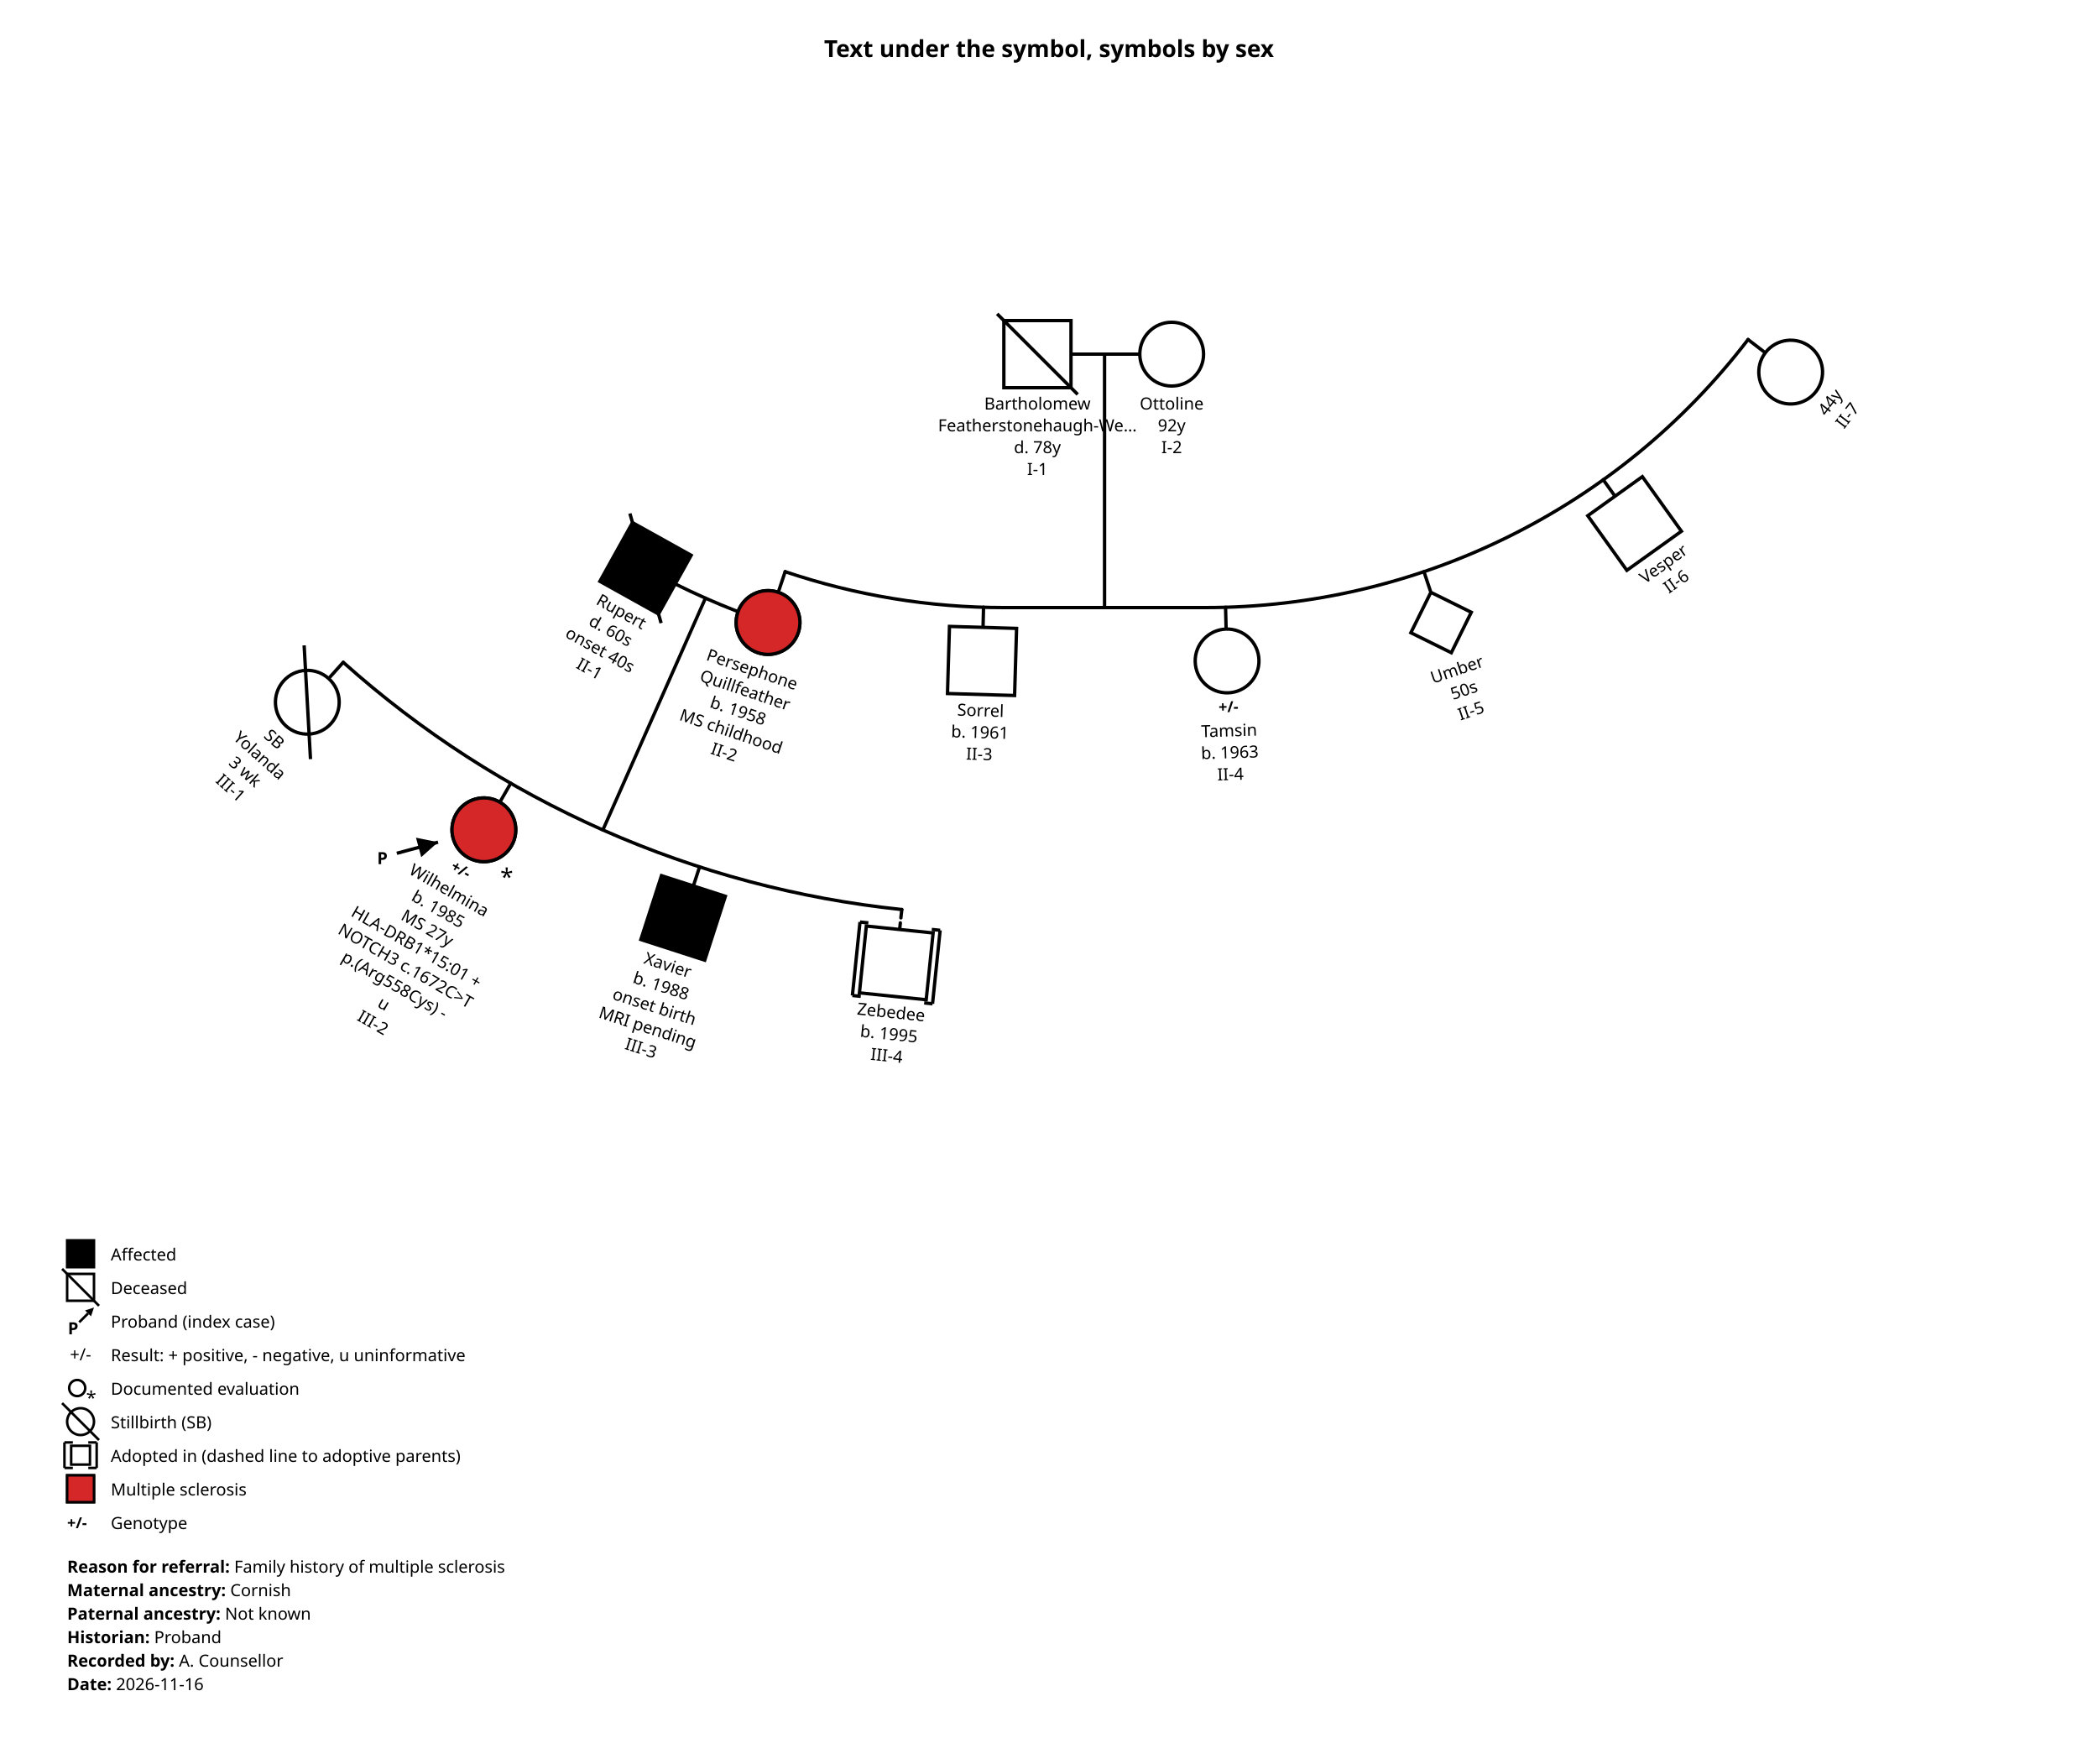
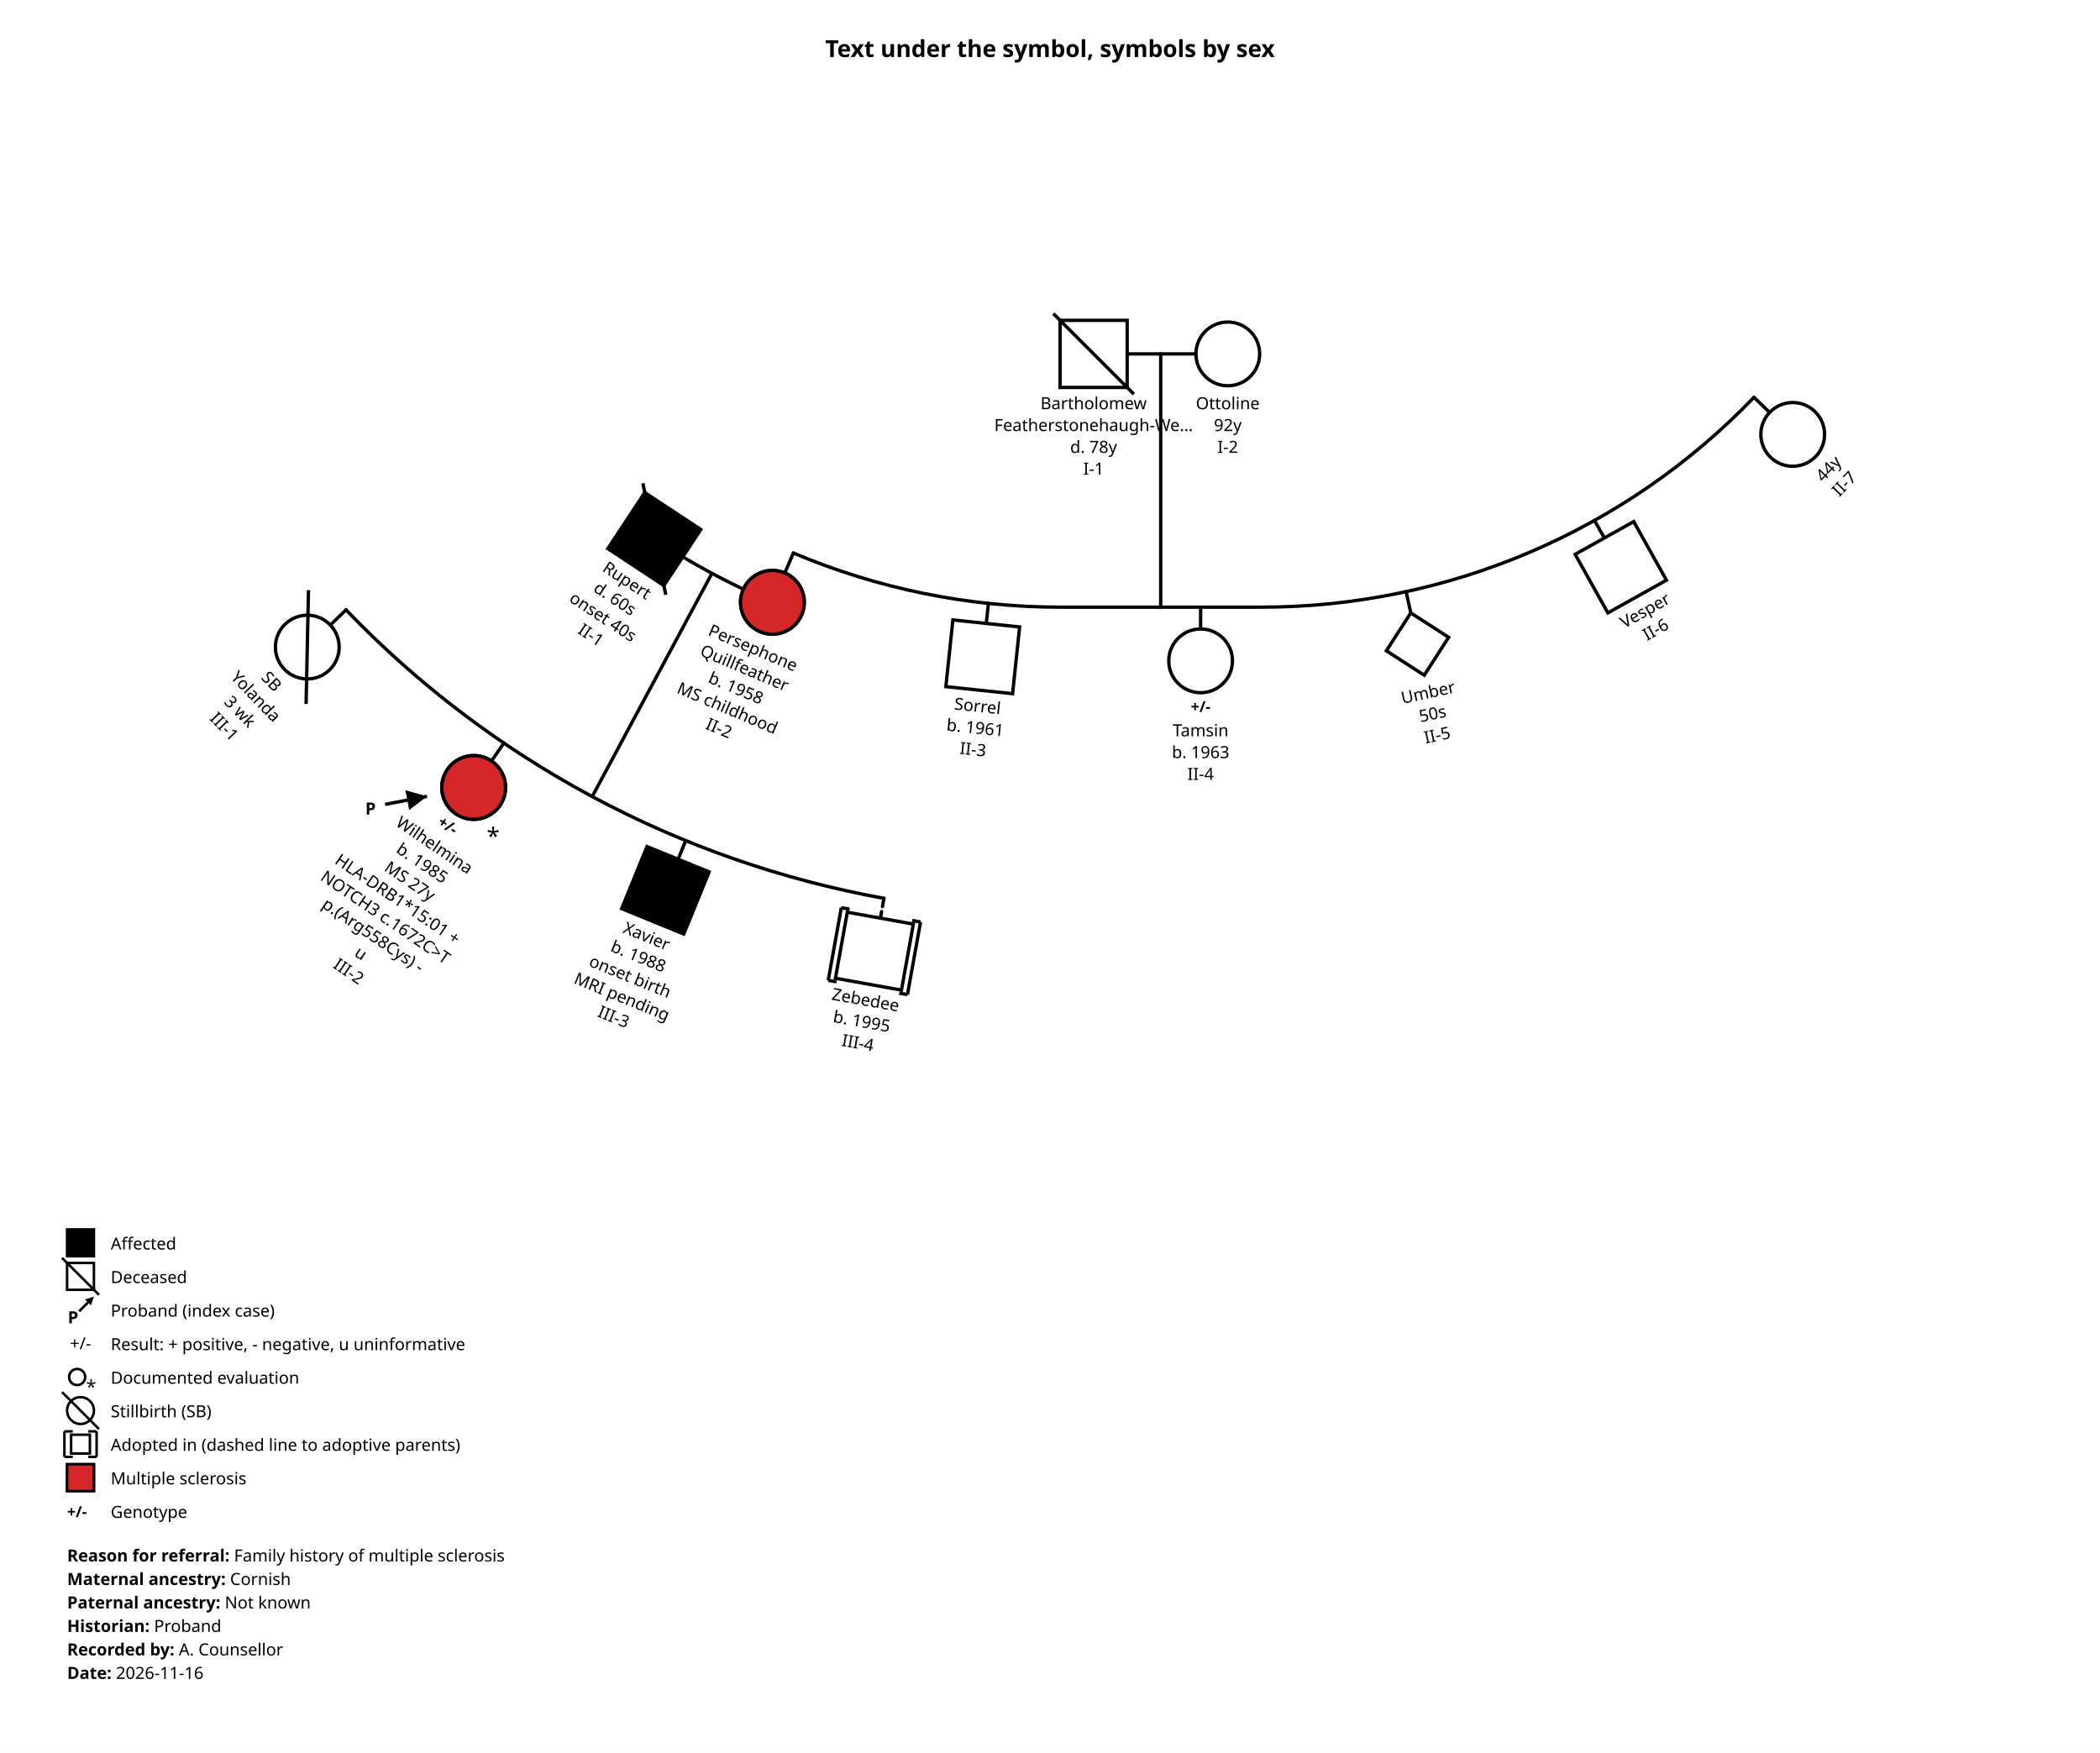
- <svg xmlns="http://www.w3.org/2000/svg" width="1250" height="1051" viewBox="0 0 1250 1051">
+ <svg xmlns="http://www.w3.org/2000/svg" width="1252" height="1045" viewBox="0 0 1252 1045">
  <defs>
    <marker id="proband-arrowhead" markerWidth="6" markerHeight="6" refX="6" refY="3" orient="auto">
      <path d="M 0 0 L 6 3 L 0 6 Z" fill="black" />
    </marker>
  </defs>
-   <rect width="1250" height="1051" fill="white" />
-   <text class="chart-title" x="625" y="34" text-anchor="middle" font-family="sans-serif" font-size="14" font-weight="bold" fill="black">Text under the symbol, symbols by sex</text>
-   <g transform="translate(658.1 -45.2)">
+   <rect width="1252" height="1045" fill="white" />
+   <text class="chart-title" x="626" y="34" text-anchor="middle" font-family="sans-serif" font-size="14" font-weight="bold" fill="black">Text under the symbol, symbols by sex</text>
+   <g transform="translate(692 -45.2)">
    <path d="M -40 256.2 L 40 256.2" fill="none" stroke="black" stroke-width="2" stroke-linecap="round" />
    <line x1="0" y1="256.2" x2="0" y2="407.2" fill="none" stroke="black" stroke-width="2" stroke-linecap="round" />
-     <path d="M -190.3 385.8 A 407.2 407.2 0 0 0 -60 407.2 L 60 407.2 A 407.2 407.2 0 0 0 383.4 247.5" fill="none" stroke="black" stroke-width="2" stroke-linecap="round" />
-     <line x1="-190.3" y1="385.8" x2="-194.1" y2="397.2" fill="none" stroke="black" stroke-width="2" stroke-linecap="round" />
-     <line x1="-72.1" y1="407" x2="-72.4" y2="419" fill="none" stroke="black" stroke-width="2" stroke-linecap="round" />
-     <line x1="72.1" y1="407" x2="72.4" y2="419" fill="none" stroke="black" stroke-width="2" stroke-linecap="round" />
-     <line x1="190.3" y1="385.8" x2="194.1" y2="397.2" fill="none" stroke="black" stroke-width="2" stroke-linecap="round" />
-     <line x1="297.1" y1="331" x2="304.1" y2="340.8" fill="none" stroke="black" stroke-width="2" stroke-linecap="round" />
-     <line x1="383.4" y1="247.5" x2="392.9" y2="254.8" fill="none" stroke="black" stroke-width="2" stroke-linecap="round" />
-     <path d="M -273.5 383.8 A 439.2 439.2 0 0 0 -200.5 416.1" fill="none" stroke="black" stroke-width="2" stroke-linecap="round" />
-     <line x1="-237.8" y1="401.6" x2="-298.9" y2="539.7" fill="none" stroke="black" stroke-width="2" stroke-linecap="round" />
-     <path d="M -453.6 439.8 A 590.2 590.2 0 0 0 -120.8 587.1" fill="none" stroke="black" stroke-width="2" stroke-linecap="round" />
-     <line x1="-453.6" y1="439.8" x2="-461.6" y2="448.7" fill="none" stroke="black" stroke-width="2" stroke-linecap="round" />
-     <line x1="-353.8" y1="511.9" x2="-359.8" y2="522.3" fill="none" stroke="black" stroke-width="2" stroke-linecap="round" />
-     <line x1="-241.3" y1="561.7" x2="-245" y2="573.1" fill="none" stroke="black" stroke-width="2" stroke-linecap="round" />
-     <line x1="-120.8" y1="587.1" x2="-122.1" y2="599" fill="none" stroke="black" stroke-width="2" stroke-linecap="round" stroke-dasharray="5 3" />
+     <path d="M -219 374.9 A 407.2 407.2 0 0 0 -60 407.2 L 60 407.2 A 407.2 407.2 0 0 0 353.7 282.1" fill="none" stroke="black" stroke-width="2" stroke-linecap="round" />
+     <line x1="-219" y1="374.9" x2="-223.7" y2="385.9" fill="none" stroke="black" stroke-width="2" stroke-linecap="round" />
+     <line x1="-102.7" y1="405" x2="-104" y2="416.9" fill="none" stroke="black" stroke-width="2" stroke-linecap="round" />
+     <line x1="23.8" y1="407.2" x2="23.8" y2="419.2" fill="none" stroke="black" stroke-width="2" stroke-linecap="round" />
+     <line x1="146.3" y1="397.9" x2="148.9" y2="409.7" fill="none" stroke="black" stroke-width="2" stroke-linecap="round" />
+     <line x1="258.6" y1="355.5" x2="264.5" y2="365.9" fill="none" stroke="black" stroke-width="2" stroke-linecap="round" />
+     <line x1="353.7" y1="282.1" x2="362.3" y2="290.4" fill="none" stroke="black" stroke-width="2" stroke-linecap="round" />
+     <path d="M -301.9 366.6 A 439.2 439.2 0 0 0 -231.5 404.3" fill="none" stroke="black" stroke-width="2" stroke-linecap="round" />
+     <line x1="-267.6" y1="387.1" x2="-338.9" y2="520.1" fill="none" stroke="black" stroke-width="2" stroke-linecap="round" />
+     <path d="M -485.7 408.8 A 590.2 590.2 0 0 0 -165 580.8" fill="none" stroke="black" stroke-width="2" stroke-linecap="round" />
+     <line x1="-485.7" y1="408.8" x2="-494.3" y2="417.1" fill="none" stroke="black" stroke-width="2" stroke-linecap="round" />
+     <line x1="-391.6" y1="488.2" x2="-398.4" y2="498.1" fill="none" stroke="black" stroke-width="2" stroke-linecap="round" />
+     <line x1="-283.2" y1="546.4" x2="-287.7" y2="557.5" fill="none" stroke="black" stroke-width="2" stroke-linecap="round" />
+     <line x1="-165" y1="580.8" x2="-167.1" y2="592.6" fill="none" stroke="black" stroke-width="2" stroke-linecap="round" stroke-dasharray="5 3" />
    <g data-id="gf" transform="translate(-40 256.2) rotate(0)">
      <text x="0" y="33" text-anchor="middle" font-family="sans-serif" font-size="10" fill="black">Bartholomew</text>
      <text x="0" y="46" text-anchor="middle" font-family="sans-serif" font-size="10" fill="black">Featherstonehaugh-We…</text>
      <text x="0" y="59" text-anchor="middle" font-family="sans-serif" font-size="10" fill="black">d. 78y</text>
      <text x="0" y="72" text-anchor="middle" font-family="sans-serif" font-size="10" fill="black">I-1</text>
      <rect x="-20" y="-20" width="40" height="40" stroke="black" stroke-width="2" fill="white" />
      <line x1="-24" y1="-24" x2="24" y2="24" stroke="black" stroke-width="2" />
    </g>
    <g data-id="gm" transform="translate(40 256.2) rotate(0)">
      <text x="0" y="33" text-anchor="middle" font-family="sans-serif" font-size="10" fill="black">Ottoline</text>
      <text x="0" y="46" text-anchor="middle" font-family="sans-serif" font-size="10" fill="black">92y</text>
      <text x="0" y="59" text-anchor="middle" font-family="sans-serif" font-size="10" fill="black">I-2</text>
      <circle cx="0" cy="0" r="19" stroke="black" stroke-width="2" fill="white" />
    </g>
-     <g data-id="u5" transform="translate(408.8 266.9) rotate(-52.6)">
+     <g data-id="u5" transform="translate(376.8 304.2) rotate(-46.2)">
      <text x="0" y="33" text-anchor="middle" font-family="sans-serif" font-size="10" fill="black">44y</text>
      <text x="0" y="46" text-anchor="middle" font-family="sans-serif" font-size="10" fill="black">II-7</text>
      <circle cx="0" cy="0" r="19" stroke="black" stroke-width="2" fill="white" />
    </g>
-     <g data-id="u4" transform="translate(315.8 357.1) rotate(-35.6)">
+     <g data-id="u4" transform="translate(274.3 383.4) rotate(-29.2)">
      <text x="0" y="33" text-anchor="middle" font-family="sans-serif" font-size="10" fill="black">Vesper</text>
      <text x="0" y="46" text-anchor="middle" font-family="sans-serif" font-size="10" fill="black">II-6</text>
      <rect x="-20" y="-20" width="40" height="40" stroke="black" stroke-width="2" fill="white" />
    </g>
-     <g data-id="u3" transform="translate(200.5 416.1) rotate(-18.7)">
+     <g data-id="u3" transform="translate(153.1 429.2) rotate(-12.2)">
      <text x="0" y="33" text-anchor="middle" font-family="sans-serif" font-size="10" fill="black">Umber</text>
      <text x="0" y="46" text-anchor="middle" font-family="sans-serif" font-size="10" fill="black">50s</text>
      <text x="0" y="59" text-anchor="middle" font-family="sans-serif" font-size="10" fill="black">II-5</text>
      <polygon points="0,-19 19,0 0,19 -19,0" stroke="black" stroke-width="2" fill="white" />
    </g>
-     <g data-id="u2" transform="translate(73 439) rotate(-1.7)">
+     <g data-id="u2" transform="translate(23.8 439.2) rotate(0)">
      <text x="0" y="45" text-anchor="middle" font-family="sans-serif" font-size="10" fill="black">Tamsin</text>
      <text x="0" y="58" text-anchor="middle" font-family="sans-serif" font-size="10" fill="black">b. 1963</text>
      <text x="0" y="71" text-anchor="middle" font-family="sans-serif" font-size="10" fill="black">II-4</text>
      <circle cx="0" cy="0" r="19" stroke="black" stroke-width="2" fill="white" />
      <text x="0" y="30.5" text-anchor="middle" font-family="sans-serif" font-size="9" font-weight="bold" fill="#000000">+/-</text>
    </g>
-     <g data-id="u1" transform="translate(-73 439) rotate(1.7)">
+     <g data-id="u1" transform="translate(-106.1 436.8) rotate(6)">
      <text x="0" y="33" text-anchor="middle" font-family="sans-serif" font-size="10" fill="black">Sorrel</text>
      <text x="0" y="46" text-anchor="middle" font-family="sans-serif" font-size="10" fill="black">b. 1961</text>
      <text x="0" y="59" text-anchor="middle" font-family="sans-serif" font-size="10" fill="black">II-3</text>
      <rect x="-20" y="-20" width="40" height="40" stroke="black" stroke-width="2" fill="white" />
    </g>
-     <g data-id="f" transform="translate(-273.5 383.8) rotate(29.1)">
+     <g data-id="f" transform="translate(-301.9 366.6) rotate(33.4)">
      <text x="0" y="33" text-anchor="middle" font-family="sans-serif" font-size="10" fill="black">Rupert</text>
      <text x="0" y="46" text-anchor="middle" font-family="sans-serif" font-size="10" fill="black">d. 60s</text>
      <text x="0" y="59" text-anchor="middle" font-family="sans-serif" font-size="10" fill="black">onset 40s</text>
      <text x="0" y="72" text-anchor="middle" font-family="sans-serif" font-size="10" fill="black">II-1</text>
      <rect x="-20" y="-20" width="40" height="40" stroke="black" stroke-width="2" fill="black" />
      <line x1="-24" y1="-24" x2="24" y2="24" stroke="black" stroke-width="2" />
    </g>
-     <g data-id="m" transform="translate(-200.5 416.1) rotate(18.7)">
+     <g data-id="m" transform="translate(-231.5 404.3) rotate(23)">
      <text x="0" y="33" text-anchor="middle" font-family="sans-serif" font-size="10" fill="black">Persephone</text>
      <text x="0" y="46" text-anchor="middle" font-family="sans-serif" font-size="10" fill="black">Quillfeather</text>
      <text x="0" y="59" text-anchor="middle" font-family="sans-serif" font-size="10" fill="black">b. 1958</text>
      <text x="0" y="72" text-anchor="middle" font-family="sans-serif" font-size="10" fill="black">MS childhood</text>
      <text x="0" y="85" text-anchor="middle" font-family="sans-serif" font-size="10" fill="black">II-2</text>
      <clipPath id="symbol-clip-8">
        <circle cx="0" cy="0" r="19" />
      </clipPath>
      <circle cx="0" cy="0" r="19" stroke="black" stroke-width="2" fill="white" />
      <path d="M -40 0 A 40 40 0 1 1 40 0 A 40 40 0 1 1 -40 0 Z" fill="#d62728" clip-path="url(#symbol-clip-8)" />
      <circle cx="0" cy="0" r="19" stroke="black" stroke-width="2" fill="none" />
    </g>
-     <g data-id="k4" transform="translate(-124.1 618.9) rotate(5.9)">
+     <g data-id="k4" transform="translate(-170.7 612.3) rotate(10.2)">
      <text x="0" y="33" text-anchor="middle" font-family="sans-serif" font-size="10" fill="black">Zebedee</text>
      <text x="0" y="46" text-anchor="middle" font-family="sans-serif" font-size="10" fill="black">b. 1995</text>
      <text x="0" y="59" text-anchor="middle" font-family="sans-serif" font-size="10" fill="black">III-4</text>
      <g data-adopted="in">
        <line x1="-24" y1="-22" x2="-24" y2="22" stroke="black" stroke-width="2" />
        <line x1="-24" y1="-22" x2="-19" y2="-22" stroke="black" stroke-width="2" />
        <line x1="-24" y1="22" x2="-19" y2="22" stroke="black" stroke-width="2" />
        <line x1="24" y1="-22" x2="24" y2="22" stroke="black" stroke-width="2" />
        <line x1="24" y1="-22" x2="19" y2="-22" stroke="black" stroke-width="2" />
        <line x1="24" y1="22" x2="19" y2="22" stroke="black" stroke-width="2" />
      </g>
      <rect x="-20" y="-20" width="40" height="40" stroke="black" stroke-width="2" fill="white" />
    </g>
-     <g data-id="k2" transform="translate(-251.1 592.1) rotate(17.9)">
+     <g data-id="k2" transform="translate(-295.3 576) rotate(22.2)">
      <text x="0" y="33" text-anchor="middle" font-family="sans-serif" font-size="10" fill="black">Xavier</text>
      <text x="0" y="46" text-anchor="middle" font-family="sans-serif" font-size="10" fill="black">b. 1988</text>
      <text x="0" y="59" text-anchor="middle" font-family="sans-serif" font-size="10" fill="black">onset birth</text>
      <text x="0" y="72" text-anchor="middle" font-family="sans-serif" font-size="10" fill="black">MRI pending</text>
      <text x="0" y="85" text-anchor="middle" font-family="sans-serif" font-size="10" fill="black">III-3</text>
      <rect x="-20" y="-20" width="40" height="40" stroke="black" stroke-width="2" fill="black" />
    </g>
-     <g data-id="k1" transform="translate(-369.8 539.6) rotate(29.9)">
+     <g data-id="k1" transform="translate(-409.6 514.7) rotate(34.2)">
      <text x="0" y="45" text-anchor="middle" font-family="sans-serif" font-size="10" fill="black">Wilhelmina</text>
      <text x="0" y="58" text-anchor="middle" font-family="sans-serif" font-size="10" fill="black">b. 1985</text>
      <text x="0" y="71" text-anchor="middle" font-family="sans-serif" font-size="10" fill="black">MS 27y</text>
      <text x="0" y="84" text-anchor="middle" font-family="sans-serif" font-size="10" fill="black">HLA-DRB1*15:01 +</text>
      <text x="0" y="97" text-anchor="middle" font-family="sans-serif" font-size="10" fill="black">NOTCH3 c.1672C&gt;T</text>
      <text x="0" y="110" text-anchor="middle" font-family="sans-serif" font-size="10" fill="black">p.(Arg558Cys) -</text>
      <text x="0" y="123" text-anchor="middle" font-family="sans-serif" font-size="10" fill="black">u</text>
      <text x="0" y="136" text-anchor="middle" font-family="sans-serif" font-size="10" fill="black">III-2</text>
      <clipPath id="symbol-clip-11">
        <circle cx="0" cy="0" r="19" />
      </clipPath>
      <circle cx="0" cy="0" r="19" stroke="black" stroke-width="2" fill="white" />
      <path d="M -40 0 A 40 40 0 1 1 40 0 A 40 40 0 1 1 -40 0 Z" fill="#d62728" clip-path="url(#symbol-clip-11)" />
      <circle cx="0" cy="0" r="19" stroke="black" stroke-width="2" fill="none" />
      <text x="0" y="30.5" text-anchor="middle" font-family="sans-serif" font-size="9" font-weight="bold" fill="#000000">+/-</text>
      <line x1="-38" y1="38" x2="-20" y2="20" stroke="black" stroke-width="2" marker-end="url(#proband-arrowhead)" />
-       <rect x="-50" y="38" width="8.5" height="10" fill="white" transform="rotate(-29.86 -42 42)" />
-       <text class="proband-letter" x="-42" y="47" transform="rotate(-29.86 -42 42)" text-anchor="end" font-family="sans-serif" font-size="10" font-weight="bold" fill="black">P</text>
-       <text class="documented-evaluation" x="21" y="23" transform="rotate(-29.86 24.5 16)" font-family="sans-serif" font-size="14" fill="black">*</text>
+       <rect x="-50" y="38" width="8.5" height="10" fill="white" transform="rotate(-34.19 -42 42)" />
+       <text class="proband-letter" x="-42" y="47" transform="rotate(-34.19 -42 42)" text-anchor="end" font-family="sans-serif" font-size="10" font-weight="bold" fill="black">P</text>
+       <text class="documented-evaluation" x="21" y="23" transform="rotate(-34.19 24.5 16)" font-family="sans-serif" font-size="14" fill="black">*</text>
    </g>
-     <g data-id="k3" transform="translate(-475 463.6) rotate(41.8)">
+     <g data-id="k3" transform="translate(-508.8 431) rotate(46.2)">
      <text x="0" y="33" text-anchor="middle" font-family="sans-serif" font-size="10" fill="black">SB</text>
      <text x="0" y="46" text-anchor="middle" font-family="sans-serif" font-size="10" fill="black">Yolanda</text>
      <text x="0" y="59" text-anchor="middle" font-family="sans-serif" font-size="10" fill="black">3 wk</text>
      <text x="0" y="72" text-anchor="middle" font-family="sans-serif" font-size="10" fill="black">III-1</text>
      <circle cx="0" cy="0" r="19" stroke="black" stroke-width="2" fill="white" />
      <line x1="-24" y1="-24" x2="24" y2="24" stroke-width="2" stroke="black" />
    </g>
    <g class="consanguinity-labels">
</g>
  </g>
-   <g class="pedigree-key" transform="translate(0 737)">
+   <g class="pedigree-key" transform="translate(0 731)">
    <rect x="40" y="2" width="16" height="16" fill="black" stroke="black" stroke-width="1.5" />
    <text x="66" y="14" font-family="sans-serif" font-size="10" fill="black">Affected</text>
    <rect x="40" y="22" width="16" height="16" fill="white" stroke="black" stroke-width="1.5" />
    <line x1="37" y1="19" x2="59" y2="41" stroke="black" stroke-width="1.5" />
    <text x="66" y="34" font-family="sans-serif" font-size="10" fill="black">Deceased</text>
    <line x1="47.2" y1="50.8" x2="52.46" y2="45.54" stroke="black" stroke-width="1.5" />
    <polygon points="56,42 54.23,47.3 50.7,43.77" fill="black" />
    <text x="46.7" y="58" text-anchor="end" font-family="sans-serif" font-size="10" font-weight="bold" fill="black">P</text>
    <text x="66" y="54" font-family="sans-serif" font-size="10" fill="black">Proband (index case)</text>
    <text x="48" y="73.5" text-anchor="middle" font-family="sans-serif" font-size="10" fill="black">+/-</text>
    <text x="66" y="74" font-family="sans-serif" font-size="10" fill="black">Result: + positive, - negative, u uninformative</text>
    <circle cx="46" cy="90" r="4.8" fill="white" stroke="black" stroke-width="1.5" />
    <text x="51.3" y="99.8" font-family="sans-serif" font-size="11" fill="black">*</text>
    <text x="66" y="94" font-family="sans-serif" font-size="10" fill="black">Documented evaluation</text>
    <circle cx="48" cy="110" r="8" fill="white" stroke="black" stroke-width="1.5" />
    <line x1="37" y1="99" x2="59" y2="121" stroke="black" stroke-width="1.5" />
    <text x="66" y="114" font-family="sans-serif" font-size="10" fill="black">Stillbirth (SB)</text>
    <line x1="38.4" y1="122.4" x2="38.4" y2="137.6" stroke="black" stroke-width="1.5" />
    <line x1="38.4" y1="122.4" x2="43.4" y2="122.4" stroke="black" stroke-width="1.5" />
    <line x1="38.4" y1="137.6" x2="43.4" y2="137.6" stroke="black" stroke-width="1.5" />
    <line x1="57.6" y1="122.4" x2="57.6" y2="137.6" stroke="black" stroke-width="1.5" />
    <line x1="57.6" y1="122.4" x2="52.6" y2="122.4" stroke="black" stroke-width="1.5" />
    <line x1="57.6" y1="137.6" x2="52.6" y2="137.6" stroke="black" stroke-width="1.5" />
    <rect x="42.4" y="124.4" width="11.2" height="11.2" fill="white" stroke="black" stroke-width="1.5" />
    <text x="66" y="134" font-family="sans-serif" font-size="10" fill="black">Adopted in (dashed line to adoptive parents)</text>
    <clipPath id="legend-clip-ms">
      <rect x="40" y="142" width="16" height="16" />
    </clipPath>
    <rect x="40" y="142" width="16" height="16" fill="white" stroke="black" stroke-width="1.5" />
    <path d="M 32 150 A 16 16 0 1 1 64 150 A 16 16 0 1 1 32 150 Z" fill="#d62728" clip-path="url(#legend-clip-ms)" />
    <rect x="40" y="142" width="16" height="16" fill="none" stroke="black" stroke-width="1.5" />
    <text x="66" y="154" font-family="sans-serif" font-size="10" fill="black">Multiple sclerosis</text>
    <text x="40" y="173.5" font-family="sans-serif" font-size="9" font-weight="bold" fill="#000000">+/-</text>
    <text x="66" y="174" font-family="sans-serif" font-size="10" fill="black">Genotype</text>
    <g class="clinical-details" transform="translate(0 190)">
      <text x="40" y="10" font-family="sans-serif" font-size="10" fill="black">
        <tspan font-weight="bold">Reason for referral:</tspan> Family history of multiple sclerosis</text>
      <text x="40" y="24" font-family="sans-serif" font-size="10" fill="black">
        <tspan font-weight="bold">Maternal ancestry:</tspan> Cornish</text>
      <text x="40" y="38" font-family="sans-serif" font-size="10" fill="black">
        <tspan font-weight="bold">Paternal ancestry:</tspan> Not known</text>
      <text x="40" y="52" font-family="sans-serif" font-size="10" fill="black">
        <tspan font-weight="bold">Historian:</tspan> Proband</text>
      <text x="40" y="66" font-family="sans-serif" font-size="10" fill="black">
        <tspan font-weight="bold">Recorded by:</tspan> A. Counsellor</text>
      <text x="40" y="80" font-family="sans-serif" font-size="10" fill="black">
        <tspan font-weight="bold">Date:</tspan> 2026-11-16</text>
    </g>
  </g>
</svg>
